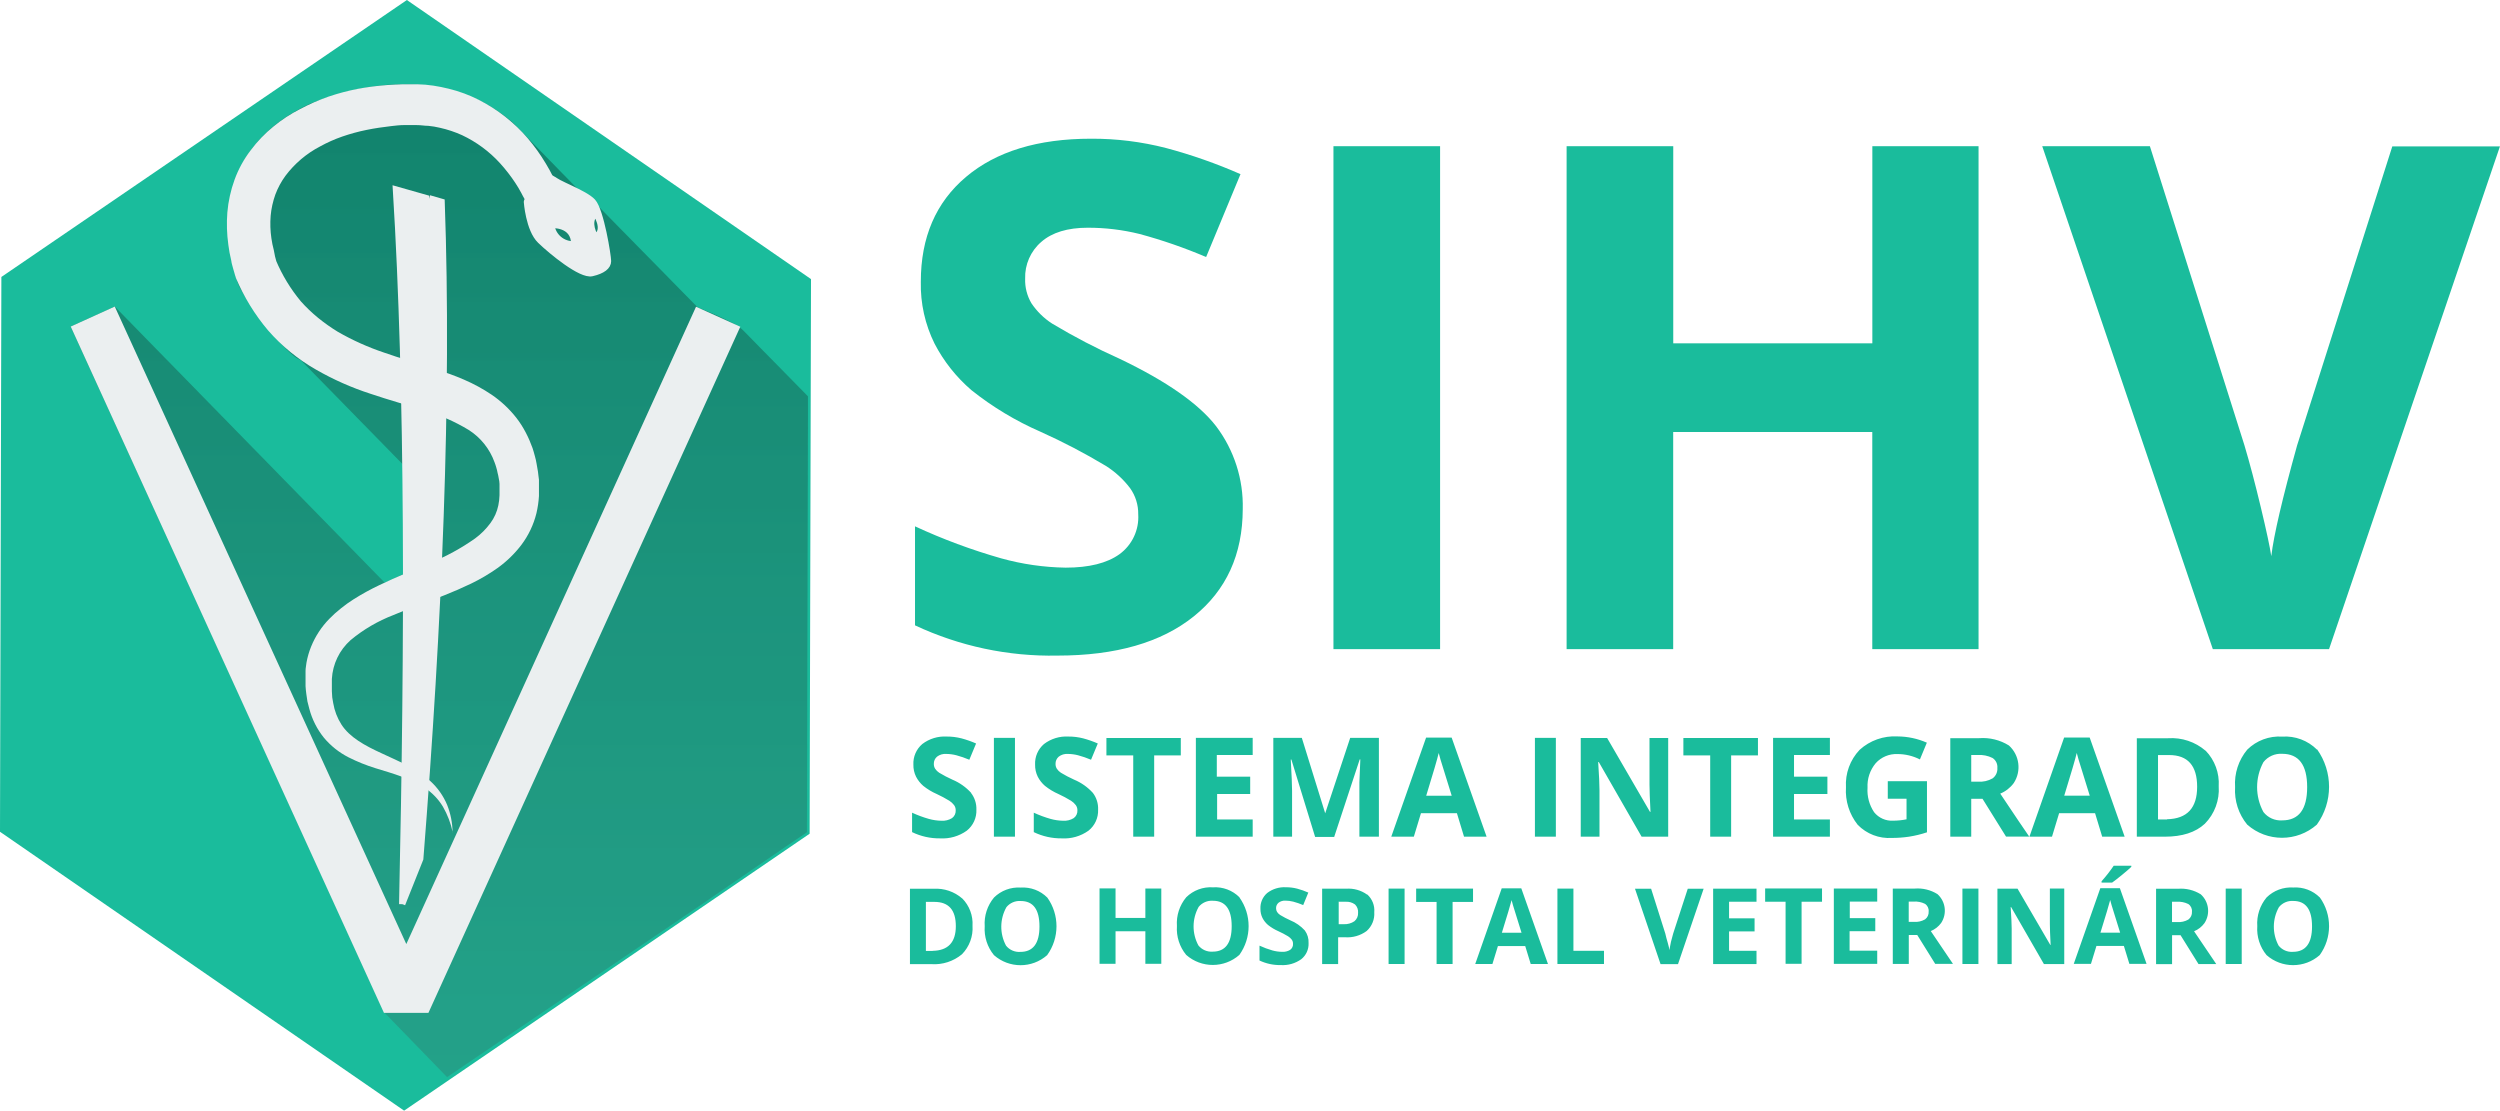
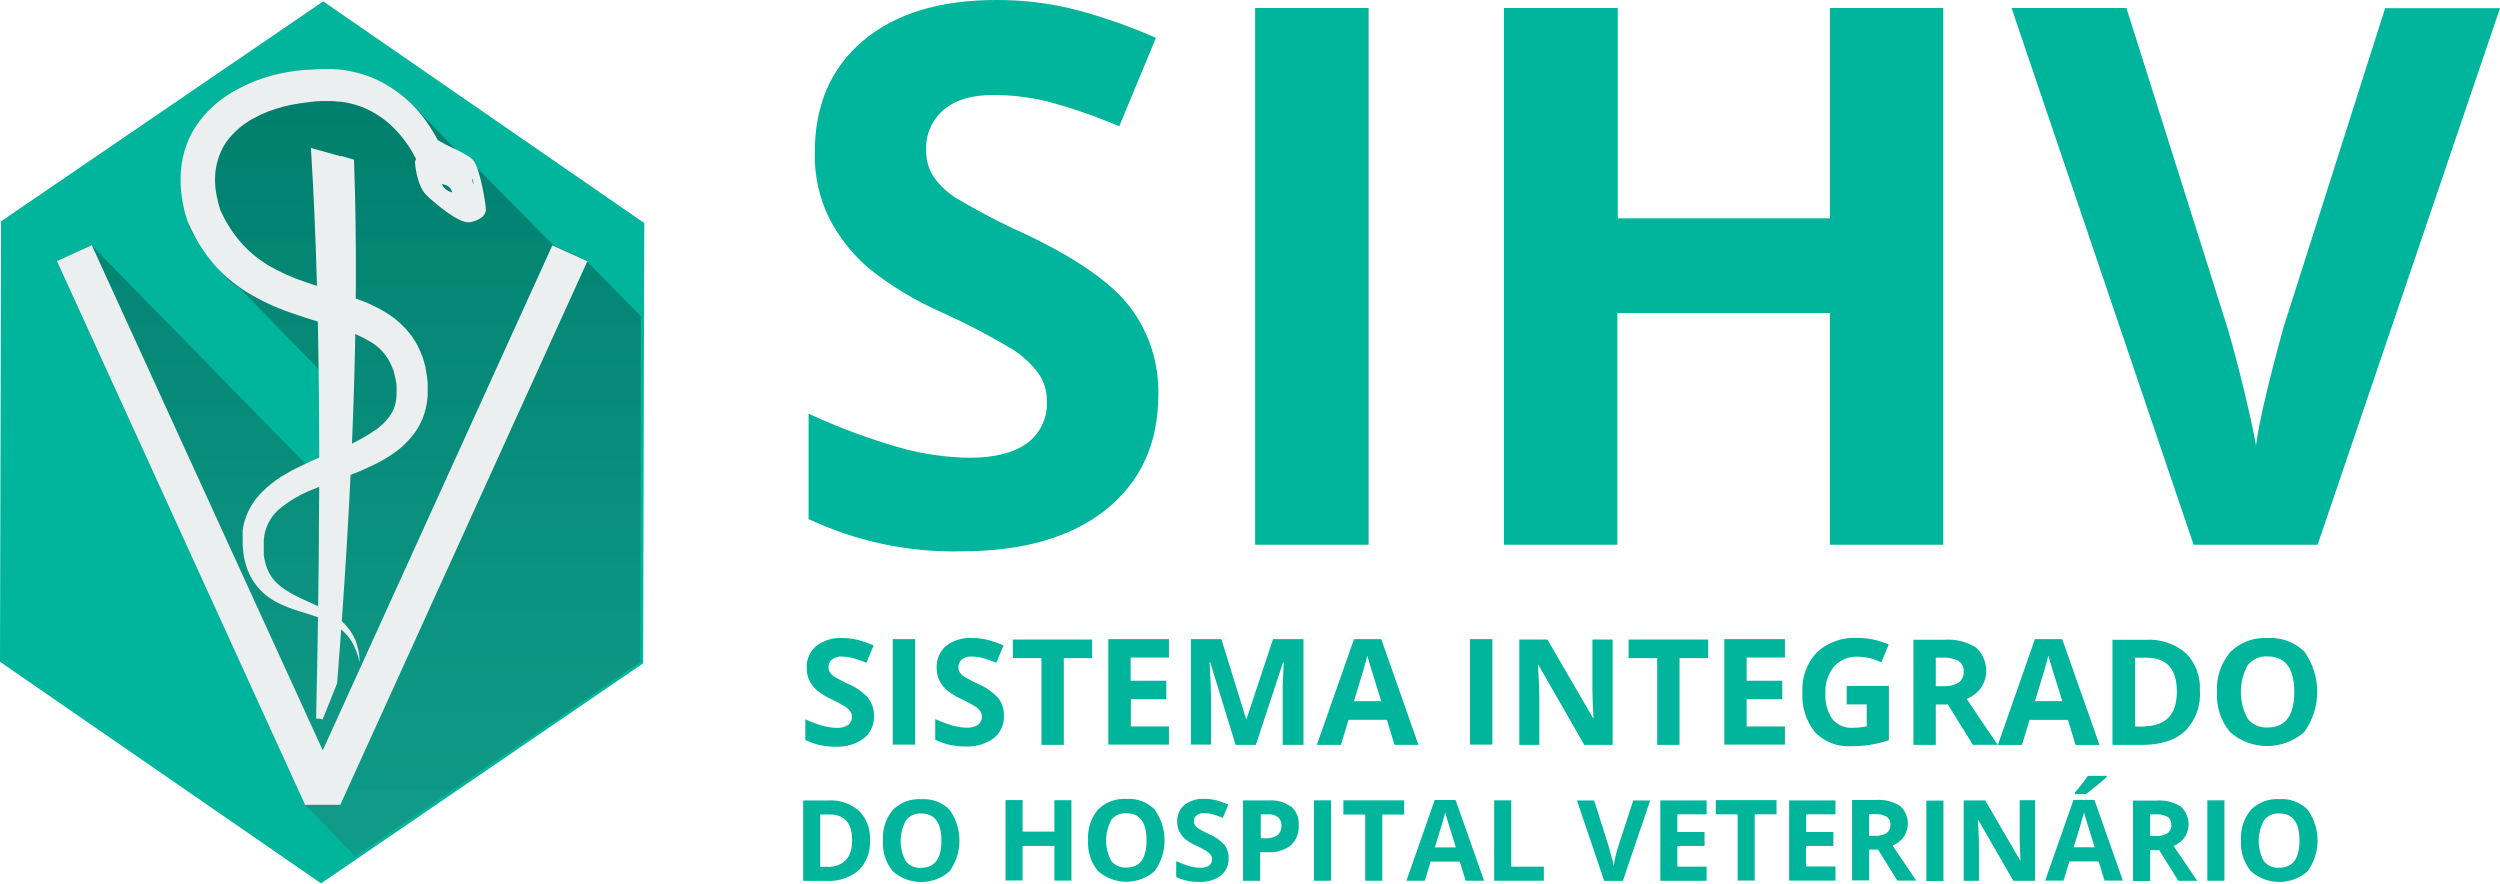
- <svg xmlns="http://www.w3.org/2000/svg" id="Layer_1" data-name="Layer 1" viewBox="0 0 399.94 177.67">
+ <svg xmlns="http://www.w3.org/2000/svg" id="Layer_1" data-name="Layer 1" viewBox="0 0 374.76 132.42">
  <defs>
-     <style>.cls-1,.cls-6{fill:#1abc9c;}.cls-1{stroke:#1abc9c;}.cls-1,.cls-4{stroke-miterlimit:10;}.cls-2{opacity:0.3;isolation:isolate;fill:url(#linear-gradient);}.cls-3,.cls-4,.cls-5{fill:#ebeff0;}.cls-4,.cls-5{stroke:#ebeff0;}.cls-5{stroke-linejoin:bevel;}</style>
-     <linearGradient id="linear-gradient" x1="664.66" y1="-2623.73" x2="664.66" y2="-473.57" gradientTransform="matrix(0.28, 0, 0, -0.28, -119.13, -90.27)" gradientUnits="userSpaceOnUse">
+     <style>.cls-1,.cls-6{fill:#00b59b;}.cls-1{stroke:#00b59b;}.cls-1,.cls-4{stroke-miterlimit:10;}.cls-2{opacity:0.3;isolation:isolate;fill:url(#linear-gradient);}.cls-3,.cls-4,.cls-5{fill:#ebeff0;}.cls-4,.cls-5{stroke:#ebeff0;}.cls-5{stroke-linejoin:bevel;}</style>
+     <linearGradient id="linear-gradient" x1="1228.57" y1="3261" x2="1228.57" y2="1664.73" gradientTransform="translate(-277.53 -427.86) scale(0.28)" gradientUnits="userSpaceOnUse">
      <stop offset="0" stop-color="#fff" stop-opacity="0" />
      <stop offset="0.25" stop-color="#cdced3" stop-opacity="0.25" />
      <stop offset="1" />
    </linearGradient>
  </defs>
-   <g id="g4155">
-     <g id="Camada_1" data-name="Camada 1">
-       <polygon id="_Path_" data-name="&lt;Path&gt;" class="cls-1" points="129.24 44.91 129.02 133.11 64.65 177.07 0.5 132.8 0.72 44.57 65.09 0.61 129.24 44.91" />
-       <path id="_Path_2" data-name="&lt;Path&gt;" class="cls-2" d="M119,74.11a6.58,6.58,0,0,0-1.58-1.18c-1.93-1-3.85-1.83-5.81-2.61L94.6,53a8.25,8.25,0,0,0-1.68-1.09L81.77,40.49c-0.31.12-10.62-11.15-32.06-2.8C31,46.27,37.56,64.29,38,66.28S46,78.33,48.06,78.71L64.78,95.79v17.09l-3.23,1.49L18.36,70.19l-7.05,3.2L61.42,183.06l10.1,10.41L112,166h0l12.83-8.82h0l4.26-2.89,0.16-65.36h0V84.55Z" transform="translate(0 -21.15)" />
-       <polygon id="polygon17" class="cls-3" points="65 151.03 111.35 49.07 118.43 52.27 68.54 162.03 61.42 162.03 11.31 52.24 18.36 49.04 65 151.03" />
-       <path id="_Path_3" data-name="&lt;Path&gt;" class="cls-4" d="M64.34,165.79c0.93-42.38,1-81.86-1-114.33l4.82,1.37,0,4.5,1-4.32,1.49,0.43c1.12,31.56-.43,67.26-3.42,105.1l-2.89,7.24h0Z" transform="translate(0 -21.15)" />
-       <path id="_Compound_Path_" data-name="&lt;Compound Path&gt;" class="cls-5" d="M94.82,53.42c-1.3-1.43-6.06-3-6.37-3.7-2.73.28-4.16,3.7-4.16,3.7s0.31,4.44,2.14,6.21,6.52,5.62,8.26,5.22,2.58-1.09,2.58-1.93S96.12,54.85,94.82,53.42ZM88.2,57.15s3.67-.31,3.67,3.08A3.5,3.5,0,0,1,88.2,57.15Zm7.08,2c-0.71-1.21-1.15-2.83,0-3.91C95.28,55.19,97.18,57.92,95.28,59.1Z" transform="translate(0 -21.15)" />
-       <g id="_Group_" data-name="&lt;Group&gt;">
-         <path id="_Path_4" data-name="&lt;Path&gt;" class="cls-3" d="M72.42,154.29a14,14,0,0,0-1.55-4.07,9.47,9.47,0,0,0-2.86-3,16.22,16.22,0,0,0-3.76-1.83c-1.34-.5-2.73-0.9-4.16-1.34a27.9,27.9,0,0,1-4.32-1.74,12.58,12.58,0,0,1-3.95-3.14,12.4,12.4,0,0,1-2.33-4.6l-0.31-1.21L49,132.14c-0.06-.4-0.09-0.81-0.12-1.21l0-.62v-1.18l0-.68a4.23,4.23,0,0,1,.06-0.65l0.09-.65a12.83,12.83,0,0,1,.75-2.58,13.76,13.76,0,0,1,2.89-4.41,19.6,19.6,0,0,1,1.9-1.71,21.71,21.71,0,0,1,2-1.43,38.87,38.87,0,0,1,4.13-2.27c2.76-1.34,5.53-2.42,8.17-3.57A35.12,35.12,0,0,0,76,107.29a11.47,11.47,0,0,0,2.45-2.45A7.17,7.17,0,0,0,79.72,102a9.19,9.19,0,0,0,.19-1.62V99.58c0,0.31,0,.06,0,0.12V99.65l0-.56,0-.28V98.56c0-.28-0.06-0.56-0.12-0.87a7.69,7.69,0,0,0-.19-0.9l-0.09-.43-0.12-.43c-0.06-.28-0.19-0.56-0.28-0.84a10.21,10.21,0,0,0-4.13-5.16,29.5,29.5,0,0,0-7.21-3.14c-2.7-.87-5.56-1.65-8.48-2.64a45.64,45.64,0,0,1-8.7-3.85A29.69,29.69,0,0,1,42.88,74a32.83,32.83,0,0,1-5.16-8.42l0-.06a2.14,2.14,0,0,0-.09-0.25l-0.34-1.18-0.16-.59A3.66,3.66,0,0,1,37,62.86l-0.28-1.3-0.19-1.24a24,24,0,0,1-.16-5.19,20.41,20.41,0,0,1,1.15-5.22,17.87,17.87,0,0,1,2.58-4.72,21.05,21.05,0,0,1,3.63-3.79A23.37,23.37,0,0,1,48,38.6a32.58,32.58,0,0,1,4.57-2,36,36,0,0,1,4.69-1.24A41.58,41.58,0,0,1,62,34.75c0.81-.06,1.58-0.09,2.39-0.12h1.86l0.56,0a20.16,20.16,0,0,1,2.52.22l1.24,0.22,1.24,0.28a22.16,22.16,0,0,1,4.78,1.77,25.61,25.61,0,0,1,7.86,6.18,30,30,0,0,1,2.86,4c0.43,0.68.81,1.43,1.18,2.14,0.19,0.37.34,0.75,0.53,1.12,0.09,0.19.16,0.37,0.25,0.59l0.12,0.31,0.12,0.37-5.25,1.9-0.16-.37C84,53.23,84,53.08,83.88,52.92s-0.31-.59-0.47-0.87a18.63,18.63,0,0,0-1-1.68A26.05,26.05,0,0,0,80,47.27a19.4,19.4,0,0,0-6.09-4.5,18.24,18.24,0,0,0-3.54-1.18l-0.93-.19-0.93-.12c-0.62,0-1.09-.12-1.9-0.12h-1l-1,0c-0.68,0-1.37.09-2,.16-1.34.16-2.67,0.34-4,.62A30.11,30.11,0,0,0,54.74,43a22.76,22.76,0,0,0-3.54,1.58,16.37,16.37,0,0,0-5.53,4.69,12.44,12.44,0,0,0-1.62,3,13.73,13.73,0,0,0-.75,3.39,15.89,15.89,0,0,0,.12,3.63l0.16,0.93,0.22,0.93,0.09,0.47L44,62.18l0.25,0.93-0.12-.34a26.21,26.21,0,0,0,4,6.59A24.37,24.37,0,0,0,50.89,72a29,29,0,0,0,3.17,2.24,41.11,41.11,0,0,0,7.39,3.32c2.64,0.93,5.47,1.74,8.36,2.67,1.46,0.5,2.92,1,4.41,1.65a27.16,27.16,0,0,1,4.44,2.42A17.74,17.74,0,0,1,82.61,88a15.55,15.55,0,0,1,1.49,2.33,19.45,19.45,0,0,1,1.09,2.49c0.12,0.43.28,0.84,0.37,1.27a6,6,0,0,1,.16.62l0.12,0.62c0.09,0.43.16,0.84,0.22,1.27s0.09,0.87.16,1.3l0,0.16v0.12l0,0.28,0,0.56v0.81a5.27,5.27,0,0,1,0,.68,16.59,16.59,0,0,1-.4,2.73,14,14,0,0,1-2.42,5.09,17.87,17.87,0,0,1-3.82,3.7,29.44,29.44,0,0,1-4.23,2.49c-1.43.68-2.83,1.3-4.26,1.86-2.83,1.12-5.56,2.05-8.17,3.17a24.42,24.42,0,0,0-6.83,4,9,9,0,0,0-3,6.21l0,0.28v0.68c0,0.34,0,.68,0,1l0.06,1,0.16,0.93a9.16,9.16,0,0,0,1.3,3.39c1.3,2.05,3.76,3.39,6.4,4.6,1.3,0.62,2.7,1.21,4,1.9a16.39,16.39,0,0,1,3.85,2.58,10.79,10.79,0,0,1,2.67,3.79,12.25,12.25,0,0,1,.87,4.41h0Z" transform="translate(0 -21.15)" />
-       </g>
-     </g>
+   <polygon id="_Path_" data-name=" Path " class="cls-1" points="96.08 33.7 95.91 99.17 48.13 131.81 0.5 98.94 0.66 33.44 48.45 0.81 96.08 33.7" />
+   <path id="_Path_2" data-name=" Path 2" class="cls-2" d="M102.64,61.86a4.88,4.88,0,0,0-1.17-.88A47.17,47.17,0,0,0,97.15,59L84.53,46.19a6.12,6.12,0,0,0-1.25-.81L75,36.9c-0.23.09-7.88-8.28-23.8-2.08-13.89,6.37-9,19.75-8.69,21.23S48.45,65,50,65.28L62.39,78V90.64L60,91.75,27.93,59l-5.23,2.38,37.2,81.42,7.5,7.73,30.05-20.39h0l9.52-6.55h0l3.16-2.15,0.12-48.52h0V69.61Z" transform="translate(-14.17 -22.19)" />
+   <polygon id="polygon17" class="cls-3" points="48.38 112.48 82.8 36.78 88.05 39.16 51.01 120.64 45.73 120.64 8.53 39.14 13.76 36.76 48.38 112.48" />
+   <path id="_Path_3" data-name=" Path 3" class="cls-4" d="M62.06,129.92c0.69-31.46.74-60.77-.74-84.88l3.58,1V49.4l0.74-3.21,1.11,0.32c0.83,23.43-.32,49.93-2.54,78l-2.15,5.37h0Z" transform="translate(-14.17 -22.19)" />
+   <path id="_Compound_Path_" data-name=" Compound Path " class="cls-5" d="M84.69,46.5c-1-1.06-4.5-2.23-4.73-2.75-2,.21-3.09,2.75-3.09,2.75s0.23,3.3,1.59,4.61S83.3,55.28,84.59,55s1.92-.81,1.92-1.43S85.65,47.56,84.69,46.5Zm-4.91,2.77S82.5,49,82.5,51.56A2.6,2.6,0,0,1,79.77,49.27ZM85,50.75c-0.53-.9-0.85-2.1,0-2.9,0,0,1.41,2,0,2.87v0Z" transform="translate(-14.17 -22.19)" />
+   <g id="_Group_" data-name=" Group ">
+     <path id="_Path_4" data-name=" Path 4" class="cls-3" d="M68.06,121.39a10.39,10.39,0,0,0-1.15-3,7,7,0,0,0-2.12-2.23A12,12,0,0,0,62,114.78c-1-.37-2-0.67-3.09-1a20.71,20.71,0,0,1-3.21-1.29,9.34,9.34,0,0,1-2.93-2.33A9.21,9.21,0,0,1,51,106.75l-0.23-.9-0.13-.91c0-.3-0.07-0.6-0.09-0.9V102.2a3.14,3.14,0,0,1,0-.48l0.07-.48a9.53,9.53,0,0,1,.56-1.92A10.22,10.22,0,0,1,53.4,96a14.55,14.55,0,0,1,1.41-1.27,16.12,16.12,0,0,1,1.48-1.06A28.86,28.86,0,0,1,59.36,92c2-1,4.11-1.8,6.07-2.65a26.07,26.07,0,0,0,5.29-2.89,8.52,8.52,0,0,0,1.82-1.82,5.32,5.32,0,0,0,.94-2.11,6.82,6.82,0,0,0,.14-1.2V80a3.45,3.45,0,0,0-.09-0.65,5.71,5.71,0,0,0-.14-0.67l-0.07-.32-0.09-.32c0-.21-0.14-0.42-0.21-0.62A7.58,7.58,0,0,0,70,73.6a21.9,21.9,0,0,0-5.35-2.33c-2-.65-4.13-1.22-6.3-2a33.88,33.88,0,0,1-6.46-2.86,22,22,0,0,1-5.72-4.68,24.37,24.37,0,0,1-3.83-6.25v0a1.59,1.59,0,0,0-.07-0.19L42,54.42,41.86,54a2.72,2.72,0,0,1-.1-0.48l-0.21-1-0.14-.92a17.82,17.82,0,0,1-.12-3.85,15.15,15.15,0,0,1,.85-3.88,13.27,13.27,0,0,1,1.92-3.5,15.63,15.63,0,0,1,2.69-2.81,17.35,17.35,0,0,1,3.17-2.08A24.19,24.19,0,0,1,53.32,34a26.73,26.73,0,0,1,3.48-.92,30.87,30.87,0,0,1,3.52-.45c0.6,0,1.17-.07,1.77-0.09h1.8a15,15,0,0,1,1.87.16l0.92,0.16,0.92,0.21a16.45,16.45,0,0,1,3.55,1.31A19,19,0,0,1,77,39a22.27,22.27,0,0,1,2.12,3c0.32,0.5.6,1.06,0.88,1.59,0.14,0.27.25,0.56,0.39,0.83s0.12,0.27.19,0.44L80.66,45l0.09,0.27-3.9,1.41-0.12-.27c-0.07-.1-0.07-0.21-0.16-0.33s-0.23-.44-0.35-0.65a13.83,13.83,0,0,0-.74-1.25,19.34,19.34,0,0,0-1.79-2.3,14.4,14.4,0,0,0-4.52-3.34,13.54,13.54,0,0,0-2.63-.88l-0.69-.14-0.69-.09c-0.46,0-.81-0.09-1.41-0.09H62.26a13.51,13.51,0,0,0-1.48.12c-1,.12-2,0.25-3,0.46a22.35,22.35,0,0,0-2.87.79,16.9,16.9,0,0,0-2.63,1.17,12.15,12.15,0,0,0-4.11,3.48A9.24,9.24,0,0,0,47,45.65a10.19,10.19,0,0,0-.56,2.52,11.8,11.8,0,0,0,.09,2.69l0.12,0.69,0.16,0.69,0.07,0.35L47,53l0.19,0.69-0.09-.25a19.46,19.46,0,0,0,3,4.89,18.09,18.09,0,0,0,2,2A21.53,21.53,0,0,0,54.43,62a30.52,30.52,0,0,0,5.49,2.46c2,0.69,4.06,1.29,6.21,2,1.08,0.37,2.17.74,3.27,1.22a20.16,20.16,0,0,1,3.3,1.8,13.17,13.17,0,0,1,2.93,2.75,11.54,11.54,0,0,1,1.11,1.73,14.44,14.44,0,0,1,.81,1.85c0.09,0.32.21,0.62,0.27,0.94a4.45,4.45,0,0,1,.12.46L78,77.61c0.07,0.32.12,0.62,0.16,0.94s0.07,0.65.12,1V81a3.91,3.91,0,0,1,0,.5,12.32,12.32,0,0,1-.3,2,10.39,10.39,0,0,1-1.8,3.78A13.27,13.27,0,0,1,73.38,90a21.86,21.86,0,0,1-3.14,1.85c-1.06.5-2.1,1-3.16,1.38-2.1.83-4.13,1.52-6.07,2.35a18.13,18.13,0,0,0-5.07,3,6.68,6.68,0,0,0-2.23,4.61v1.46l0,0.74,0.12,0.69a6.8,6.8,0,0,0,1,2.52c1,1.52,2.79,2.52,4.75,3.42,1,0.46,2,.9,3,1.41a12.17,12.17,0,0,1,2.86,1.92,8,8,0,0,1,2,2.81,9.09,9.09,0,0,1,.65,3.27h0v0Z" transform="translate(-14.17 -22.19)" />
  </g>
-   <path class="cls-6" d="M367.48,92.41q-3.52,12.65-4.13,17.71-0.33-2.2-1.68-7.84t-2.61-9.88L343.93,44.54H326.71L354,125h18.59l27.34-80.43H382.71ZM316.53,44.54h-17V76.07H267.68V44.54H250.62V125h17.05V90.26h31.85V125h17V44.54ZM230.38,125V44.54H213.32V125h17.05ZM194.56,89.35q-4.18-5.42-15.46-10.81a102.7,102.7,0,0,1-10.81-5.64A11.47,11.47,0,0,1,165,69.66a7.28,7.28,0,0,1-1-3.93,7.44,7.44,0,0,1,2.59-5.89q2.59-2.26,7.43-2.26a34.29,34.29,0,0,1,8.28,1,80.51,80.51,0,0,1,10.65,3.69l5.5-13.26a82.33,82.33,0,0,0-11.91-4.18,47.23,47.23,0,0,0-12-1.49q-12.76,0-20,6.11t-7.23,16.78a21.18,21.18,0,0,0,2.2,9.9,25,25,0,0,0,5.89,7.43,49.38,49.38,0,0,0,11.06,6.66,100.06,100.06,0,0,1,10.43,5.45,14.78,14.78,0,0,1,3.88,3.55,7,7,0,0,1,1.32,4.21,7.34,7.34,0,0,1-3,6.38q-3,2.15-8.61,2.15a40.75,40.75,0,0,1-10.32-1.49,93.83,93.83,0,0,1-13.78-5.12v15.84a51.23,51.23,0,0,0,22.78,4.84q14,0,21.81-6.27t7.84-17.16A21.1,21.1,0,0,0,194.56,89.35Z" transform="translate(0 -21.15)" />
-   <path class="cls-6" d="M362.09,143.08a3.54,3.54,0,0,1,3-1.34q4,0,4,5.33t-4,5.32a3.51,3.51,0,0,1-3-1.34A8.38,8.38,0,0,1,362.09,143.08Zm8.58-2a7.19,7.19,0,0,0-5.57-2.09,7.29,7.29,0,0,0-5.59,2.08,8.48,8.48,0,0,0-1.95,6,8.6,8.6,0,0,0,1.94,6,8.42,8.42,0,0,0,11.14,0A10.34,10.34,0,0,0,370.66,141Zm-24,11.17h-1.44V141.94H347q4.49,0,4.49,5.08T346.68,152.21Zm6.17-11a8.34,8.34,0,0,0-6-2h-5V155h4.47q4.19,0,6.41-2.07a7.77,7.77,0,0,0,2.22-6A7.51,7.51,0,0,0,352.85,141.24Zm-22.61,7.18q1.68-5.45,2-6.83,0.09,0.39.29,1.06t1.79,5.78h-4.11Zm9.66,6.56-5.59-15.85h-4.09L324.66,155h3.61l1.14-3.76h5.75L336.3,155h3.61Zm-22.74-6.06,3.77,6.06h3.71q-1.08-1.55-4.64-6.88a5.07,5.07,0,0,0,2.17-1.7,4.67,4.67,0,0,0-.78-6,7.87,7.87,0,0,0-4.76-1.17H312V155h3.35v-6.06h1.78Zm-1.78-7h1a4.69,4.69,0,0,1,2.39.48,1.73,1.73,0,0,1,.77,1.6,1.89,1.89,0,0,1-.76,1.66,4.12,4.12,0,0,1-2.34.53h-1.08v-4.26Zm-13.37,7h3v3.29a10.86,10.86,0,0,1-2.13.22,3.64,3.64,0,0,1-3.06-1.36,6.29,6.29,0,0,1-1.05-3.92,5.65,5.65,0,0,1,1.31-3.92,4.44,4.44,0,0,1,3.48-1.46,7.94,7.94,0,0,1,3.59.86l1.11-2.68a11.74,11.74,0,0,0-4.69-1,8.3,8.3,0,0,0-6.06,2.14,8,8,0,0,0-2.19,6,8.73,8.73,0,0,0,1.88,6,7,7,0,0,0,5.46,2.1,18.73,18.73,0,0,0,2.75-.2,17.73,17.73,0,0,0,2.87-.7v-8.18H302v2.79Zm-9.28,3.31H287v-4.07h5.34V145.4H287v-3.47h5.74v-2.74h-9.09V155h9.09v-2.76ZM276.94,142h4.29v-2.79H269.3V142h4.29v13h3.35V142Zm-10.06-2.79h-3v7.47q0,1.27.16,4.35h-0.08l-6.86-11.82h-4.22V155h3v-7.43q0-1.35-.21-4.51h0.1L262.62,155h4.25V139.19ZM248.9,155V139.19h-3.35V155h3.35Zm-20.74-6.56q1.68-5.45,2-6.83,0.09,0.39.29,1.06t1.79,5.78h-4.11Zm9.66,6.56-5.59-15.85h-4.09L222.57,155h3.61l1.14-3.76h5.75l1.14,3.76h3.61Zm-24.37,0,4.07-12.36h0.1q-0.13,3-.15,3.67t0,1.22V155h3.12V139.19H216l-4,12.07H212l-3.74-12.07h-4.56V155h3v-7.34q0-1.26-.21-5h0.1l3.8,12.38h3.07Zm-13-2.76h-5.74v-4.07H200V145.4h-5.34v-3.47h5.74v-2.74h-9.09V155h9.09v-2.76ZM184.61,142h4.29v-2.79H177V142h4.29v13h3.35V142Zm-9.77,6a8.45,8.45,0,0,0-3-2.12,20.15,20.15,0,0,1-2.12-1.11,2.25,2.25,0,0,1-.65-0.64,1.43,1.43,0,0,1-.21-0.77,1.46,1.46,0,0,1,.51-1.16,2.15,2.15,0,0,1,1.46-.44,6.77,6.77,0,0,1,1.62.21,15.91,15.91,0,0,1,2.09.72l1.08-2.6a16.16,16.16,0,0,0-2.34-.82,9.27,9.27,0,0,0-2.35-.29,5.9,5.9,0,0,0-3.92,1.2,4.08,4.08,0,0,0-1.42,3.29,4.16,4.16,0,0,0,.43,1.94,4.89,4.89,0,0,0,1.15,1.46,9.66,9.66,0,0,0,2.17,1.31,19.49,19.49,0,0,1,2,1.07,2.88,2.88,0,0,1,.76.7,1.38,1.38,0,0,1,.26.83,1.44,1.44,0,0,1-.59,1.25,2.88,2.88,0,0,1-1.69.42,8,8,0,0,1-2-.29,18.36,18.36,0,0,1-2.7-1v3.11a10,10,0,0,0,4.47,1,6.68,6.68,0,0,0,4.28-1.23,4.08,4.08,0,0,0,1.54-3.37A4.14,4.14,0,0,0,174.84,148Zm-12.47,7V139.19H159V155h3.35Zm-7-7a8.45,8.45,0,0,0-3-2.12,20.15,20.15,0,0,1-2.12-1.11,2.25,2.25,0,0,1-.65-0.64,1.43,1.43,0,0,1-.21-0.77,1.46,1.46,0,0,1,.51-1.16,2.15,2.15,0,0,1,1.46-.44,6.77,6.77,0,0,1,1.62.21,15.91,15.91,0,0,1,2.09.72l1.08-2.6a16.16,16.16,0,0,0-2.34-.82,9.27,9.27,0,0,0-2.35-.29,5.9,5.9,0,0,0-3.92,1.2,4.08,4.08,0,0,0-1.42,3.29,4.16,4.16,0,0,0,.43,1.94,4.89,4.89,0,0,0,1.15,1.46,9.66,9.66,0,0,0,2.17,1.31,19.49,19.49,0,0,1,2,1.07,2.88,2.88,0,0,1,.76.7,1.38,1.38,0,0,1,.26.83,1.44,1.44,0,0,1-.59,1.25,2.88,2.88,0,0,1-1.69.42,8,8,0,0,1-2-.29,18.36,18.36,0,0,1-2.7-1v3.11a10,10,0,0,0,4.47,1,6.68,6.68,0,0,0,4.28-1.23,4.08,4.08,0,0,0,1.54-3.37A4.14,4.14,0,0,0,155.34,148Z" transform="translate(0 -21.15)" />
-   <path class="cls-6" d="M364.57,166.28a2.7,2.7,0,0,1,2.3-1q3,0,3,4.07t-3.06,4.07a2.68,2.68,0,0,1-2.29-1A6.39,6.39,0,0,1,364.57,166.28Zm6.55-1.55a5.49,5.49,0,0,0-4.25-1.6,5.57,5.57,0,0,0-4.27,1.59,6.48,6.48,0,0,0-1.49,4.6,6.57,6.57,0,0,0,1.48,4.62,6.43,6.43,0,0,0,8.51,0A7.9,7.9,0,0,0,371.12,164.72Zm-12.5,10.65V163.31h-2.56v12.06h2.56Zm-9.79-4.63,2.88,4.63h2.84q-0.82-1.19-3.55-5.25a3.87,3.87,0,0,0,1.66-1.3,3.57,3.57,0,0,0-.59-4.61,6,6,0,0,0-3.64-.89h-3.51v12.06h2.56v-4.63h1.36Zm-1.36-5.34h0.77a3.58,3.58,0,0,1,1.83.36,1.32,1.32,0,0,1,.59,1.22,1.44,1.44,0,0,1-.58,1.27,3.15,3.15,0,0,1-1.79.4h-0.82v-3.26Zm-9.59-3.06q0.58-.41,1.62-1.26t1.46-1.27v-0.17h-2.82a23.16,23.16,0,0,1-1.94,2.48v0.22h1.67Zm-1.86,8q1.29-4.16,1.56-5.22,0.07,0.3.22,0.81t1.37,4.41H336Zm7.38,5-4.27-12.11H336l-4.25,12.11h2.75l0.88-2.87h4.39l0.88,2.87h2.75Zm-13.17-12.06h-2.3V169q0,1,.12,3.32H328l-5.24-9h-3.22v12.06h2.28v-5.67q0-1-.16-3.45h0.07l5.25,9.12h3.25V163.31Zm-13.73,12.06V163.31h-2.56v12.06h2.56Zm-9.79-4.63,2.88,4.63h2.84q-0.82-1.19-3.55-5.25a3.87,3.87,0,0,0,1.66-1.3,3.57,3.57,0,0,0-.59-4.61,6,6,0,0,0-3.64-.89h-3.51v12.06h2.56v-4.63h1.36Zm-1.36-5.34h0.77a3.58,3.58,0,0,1,1.83.36,1.32,1.32,0,0,1,.59,1.22,1.44,1.44,0,0,1-.58,1.27,3.15,3.15,0,0,1-1.79.4h-0.82v-3.26Zm-5.07,7.85h-4.39v-3.11H300v-2.09h-4.08v-2.65h4.39v-2.09h-6.94v12.06h6.94v-2.11Zm-12.07-7.82h3.27v-2.13h-9.1v2.13h3.27v9.93h2.56v-9.93ZM281,173.26h-4.39v-3.11h4.08v-2.09h-4.08v-2.65H281v-2.09h-6.94v12.06H281v-2.11Zm-13.33-2.77a21.17,21.17,0,0,0-.62,2.66q0-.33-0.25-1.17t-0.39-1.48l-2.27-7.17h-2.58l4.09,12.06h2.79l4.1-12.06H270Zm-11.07,4.88v-2.11h-4.89v-9.95h-2.56v12.06h7.45Zm-16.34-5q1.29-4.16,1.56-5.22,0.07,0.3.22,0.81t1.37,4.41h-3.14Zm7.38,5-4.27-12.11h-3.13L236,175.37h2.75l0.88-2.87H244l0.88,2.87h2.75Zm-15.26-9.93h3.27v-2.13h-9.1v2.13h3.27v9.93h2.56v-9.93Zm-7.68,9.93V163.31h-2.56v12.06h2.56Zm-6-11.11a5.13,5.13,0,0,0-3.34-.94h-3.85v12.06h2.56v-4.29h1.1a5.2,5.2,0,0,0,3.46-1,3.68,3.68,0,0,0,1.22-3A3.44,3.44,0,0,0,218.74,164.25Zm-4.63,1.15h1.16a2.3,2.3,0,0,1,1.54.43,1.67,1.67,0,0,1,.49,1.33,1.63,1.63,0,0,1-.59,1.36A2.8,2.8,0,0,1,215,169h-0.84v-3.58ZM208.74,170a6.46,6.46,0,0,0-2.32-1.62,15.4,15.4,0,0,1-1.62-.85,1.72,1.72,0,0,1-.5-0.49,1.09,1.09,0,0,1-.16-0.59,1.11,1.11,0,0,1,.39-0.88,1.64,1.64,0,0,1,1.11-.34,5.14,5.14,0,0,1,1.24.16,12.16,12.16,0,0,1,1.6.55l0.82-2a12.29,12.29,0,0,0-1.79-.63,7.08,7.08,0,0,0-1.79-.22,4.5,4.5,0,0,0-3,.92,3.12,3.12,0,0,0-1.08,2.52,3.18,3.18,0,0,0,.33,1.48,3.74,3.74,0,0,0,.88,1.11,7.44,7.44,0,0,0,1.66,1,14.72,14.72,0,0,1,1.56.82,2.23,2.23,0,0,1,.58.53,1.06,1.06,0,0,1,.2.63,1.1,1.1,0,0,1-.45,1,2.2,2.2,0,0,1-1.29.32,6.11,6.11,0,0,1-1.55-.22,14.12,14.12,0,0,1-2.07-.77v2.38a7.68,7.68,0,0,0,3.41.73,5.1,5.1,0,0,0,3.27-.94,3.12,3.12,0,0,0,1.17-2.57A3.17,3.17,0,0,0,208.74,170Zm-17-3.75a2.7,2.7,0,0,1,2.3-1q3,0,3,4.07T194,173.39a2.68,2.68,0,0,1-2.29-1A6.4,6.4,0,0,1,191.73,166.28Zm6.55-1.55a5.49,5.49,0,0,0-4.25-1.6,5.57,5.57,0,0,0-4.27,1.59,6.48,6.48,0,0,0-1.49,4.6,6.57,6.57,0,0,0,1.48,4.62,6.43,6.43,0,0,0,8.51,0A7.9,7.9,0,0,0,198.28,164.72Zm-12.51-1.41h-2.55V168h-4.77v-4.73h-2.56v12.06h2.56v-5.2h4.77v5.2h2.55V163.31Zm-24.79,3a2.7,2.7,0,0,1,2.3-1q3,0,3,4.07t-3.06,4.07a2.68,2.68,0,0,1-2.29-1A6.4,6.4,0,0,1,161,166.28Zm6.55-1.55a5.49,5.49,0,0,0-4.25-1.6,5.57,5.57,0,0,0-4.27,1.59,6.48,6.48,0,0,0-1.49,4.6,6.57,6.57,0,0,0,1.48,4.62,6.43,6.43,0,0,0,8.51,0A7.9,7.9,0,0,0,167.53,164.72Zm-18.32,8.54h-1.1v-7.85h1.36q3.43,0,3.43,3.88T149.21,173.26Zm4.72-8.39a6.37,6.37,0,0,0-4.58-1.56h-3.79v12.06H149a6.91,6.91,0,0,0,4.89-1.58,5.94,5.94,0,0,0,1.69-4.56A5.73,5.73,0,0,0,153.93,164.87Z" transform="translate(0 -21.15)" />
+   <path class="cls-6" d="M356.48,71.26Q353,83.91,352.35,89q-0.33-2.2-1.68-7.84t-2.61-9.88L332.93,23.39H315.71L343,103.85h18.59l27.34-80.43H371.71Zm-51-47.87h-17V54.92H256.68V23.39H239.62v80.46h17V69.11h31.85v34.74h17V23.39h0Zm-86.15,80.46V23.39H202.32v80.46h17.06ZM183.56,68.2q-4.18-5.42-15.46-10.81a102.7,102.7,0,0,1-10.81-5.64A11.47,11.47,0,0,1,154,48.51a7.28,7.28,0,0,1-1-3.93,7.44,7.44,0,0,1,2.59-5.89q2.59-2.26,7.43-2.26a34.29,34.29,0,0,1,8.28,1,80.51,80.51,0,0,1,10.65,3.69l5.5-13.26a82.33,82.33,0,0,0-11.91-4.18,47.23,47.23,0,0,0-12-1.49q-12.76,0-20,6.11t-7.23,16.78a21.18,21.18,0,0,0,2.2,9.9,25,25,0,0,0,5.89,7.43,49.38,49.38,0,0,0,11.06,6.66,100.06,100.06,0,0,1,10.43,5.45,14.78,14.78,0,0,1,3.88,3.55,7,7,0,0,1,1.32,4.21,7.34,7.34,0,0,1-3,6.38q-3,2.15-8.61,2.15a40.75,40.75,0,0,1-10.32-1.49,93.83,93.83,0,0,1-13.78-5.12V100a51.23,51.23,0,0,0,22.78,4.84q14,0,21.81-6.27t7.84-17.16A21.1,21.1,0,0,0,183.56,68.2Z" transform="translate(-14.17 -22.19)" />
+   <path class="cls-6" d="M351.09,121.93a3.54,3.54,0,0,1,3-1.34q4,0,4,5.33t-4,5.32a3.51,3.51,0,0,1-3-1.34A8.38,8.38,0,0,1,351.09,121.93Zm8.58-2a7.19,7.19,0,0,0-5.57-2.09,7.29,7.29,0,0,0-5.59,2.08,8.48,8.48,0,0,0-2,6,8.6,8.6,0,0,0,1.94,6,8.42,8.42,0,0,0,11.14,0,10.34,10.34,0,0,0,0-12.07v0.08Zm-24,11.17h-1.44V120.79H336q4.49,0,4.49,5.08t-4.81,5.19v0Zm6.17-11a8.34,8.34,0,0,0-6-2h-5v15.75h4.47q4.19,0,6.41-2.07a7.77,7.77,0,0,0,2.22-6,7.51,7.51,0,0,0-2.09-5.69h0Zm-22.61,7.18q1.68-5.45,2-6.83,0.09,0.39.29,1.06t1.79,5.78h-4.08Zm9.66,6.56L323.3,118h-4.09l-5.55,15.86h3.61l1.14-3.76h5.75l1.14,3.76h3.59Zm-22.74-6.06,3.77,6.06h3.71q-1.08-1.55-4.64-6.88a5.07,5.07,0,0,0,2.17-1.7,4.67,4.67,0,0,0-.78-6,7.87,7.87,0,0,0-4.76-1.17H301v15.76h3.35v-6.06h1.8Zm-1.78-7h1a4.69,4.69,0,0,1,2.39.48,1.73,1.73,0,0,1,.77,1.6,1.89,1.89,0,0,1-.76,1.66,4.12,4.12,0,0,1-2.34.53h-1.08v-4.26h0Zm-13.37,7h3v3.29a10.86,10.86,0,0,1-2.13.22,3.64,3.64,0,0,1-3.06-1.36,6.29,6.29,0,0,1-1-3.92,5.65,5.65,0,0,1,1.31-3.92,4.44,4.44,0,0,1,3.48-1.46,7.94,7.94,0,0,1,3.59.86l1.11-2.68a11.74,11.74,0,0,0-4.69-1,8.3,8.3,0,0,0-6.06,2.14,8,8,0,0,0-2.19,6,8.73,8.73,0,0,0,1.88,6,7,7,0,0,0,5.46,2.1,18.73,18.73,0,0,0,2.75-.2,17.73,17.73,0,0,0,2.87-.7V125H291v2.81Zm-9.28,3.31H276V127h5.34v-2.77H276v-3.47h5.74V118h-9.09v15.81h9.09v-2.76h0Zm-15.78-10.24h4.29v-2.79H258.3v2.79h4.29v13h3.35v-13Zm-10.06-2.79h-3v7.47q0,1.27.16,4.35H253l-6.86-11.82h-4.22v15.79h3v-7.43q0-1.35-.21-4.51h0.1l6.85,11.94h4.25V118.06Zm-18,15.79V118h-3.35v15.81h3.35Zm-20.74-6.56q1.68-5.45,2-6.83,0.09,0.39.29,1.06t1.79,5.78h-4.08Zm9.66,6.56L221.23,118h-4.09l-5.57,15.85h3.61l1.14-3.76h5.75l1.14,3.76h3.61Zm-24.37,0,4.07-12.36h0.1q-0.13,3-.15,3.67t0,1.22v7.47h3.12V118H205l-4,12.07h0L197.26,118H192.7v15.81h3v-7.34q0-1.26-.21-5h0.1l3.8,12.38h3.07v0Zm-13-2.76h-5.74V127H189v-2.77h-5.34v-3.47h5.74V118h-9.09v15.81h9.09v-2.76h0Zm-15.84-10.24h4.29v-2.79H166v2.79h4.29v13h3.35v-13h0Zm-9.77,6a8.45,8.45,0,0,0-3-2.12,20.15,20.15,0,0,1-2.12-1.11,2.25,2.25,0,0,1-.65-0.64,1.43,1.43,0,0,1-.21-0.77,1.46,1.46,0,0,1,.51-1.16,2.15,2.15,0,0,1,1.46-.44,6.77,6.77,0,0,1,1.62.21,15.91,15.91,0,0,1,2.09.72l1.08-2.6a16.16,16.16,0,0,0-2.34-.82,9.27,9.27,0,0,0-2.35-.29A5.9,5.9,0,0,0,156,119a4.08,4.08,0,0,0-1.42,3.29,4.16,4.16,0,0,0,.43,1.94,4.89,4.89,0,0,0,1.15,1.46,9.66,9.66,0,0,0,2.17,1.31,19.49,19.49,0,0,1,2,1.07,2.88,2.88,0,0,1,.76.7,1.38,1.38,0,0,1,.26.83,1.44,1.44,0,0,1-.59,1.25,2.88,2.88,0,0,1-1.69.42,8,8,0,0,1-2-.29,18.36,18.36,0,0,1-2.7-1v3.11a10,10,0,0,0,4.47,1,6.68,6.68,0,0,0,4.28-1.23,4.08,4.08,0,0,0,1.54-3.37A4.14,4.14,0,0,0,163.84,126.85Zm-12.47,7V118H148v15.81h3.37Zm-7-7a8.45,8.45,0,0,0-3-2.12,20.15,20.15,0,0,1-2.12-1.11,2.25,2.25,0,0,1-.65-0.64,1.43,1.43,0,0,1-.21-0.77,1.46,1.46,0,0,1,.51-1.16,2.15,2.15,0,0,1,1.46-.44,6.77,6.77,0,0,1,1.62.21,15.91,15.91,0,0,1,2.09.72l1.08-2.6a16.16,16.16,0,0,0-2.34-.82,9.27,9.27,0,0,0-2.35-.29,5.9,5.9,0,0,0-3.92,1.2,4.08,4.08,0,0,0-1.42,3.29,4.16,4.16,0,0,0,.43,1.94,4.89,4.89,0,0,0,1.15,1.46,9.66,9.66,0,0,0,2.17,1.31,19.49,19.49,0,0,1,2,1.07,2.88,2.88,0,0,1,.76.7,1.38,1.38,0,0,1,.26.83,1.44,1.44,0,0,1-.59,1.25,2.88,2.88,0,0,1-1.69.42,8,8,0,0,1-2-.29,18.36,18.36,0,0,1-2.7-1v3.11a10,10,0,0,0,4.47,1,6.68,6.68,0,0,0,4.28-1.23,4.08,4.08,0,0,0,1.54-3.37,4.14,4.14,0,0,0-.86-2.67h0Z" transform="translate(-14.17 -22.19)" />
+   <path class="cls-6" d="M353.57,145.13a2.7,2.7,0,0,1,2.3-1q3,0,3,4.07t-3.06,4.07a2.68,2.68,0,0,1-2.29-1A6.39,6.39,0,0,1,353.57,145.13Zm6.55-1.55a5.49,5.49,0,0,0-4.25-1.6,5.57,5.57,0,0,0-4.27,1.59,6.48,6.48,0,0,0-1.49,4.6,6.57,6.57,0,0,0,1.48,4.62,6.43,6.43,0,0,0,8.51,0,7.9,7.9,0,0,0,0-9.22h0Zm-12.5,10.65V142.16h-2.56v12.06h2.56Zm-9.79-4.63,2.88,4.63h2.84Q342.73,153,340,149a3.87,3.87,0,0,0,1.66-1.3,3.57,3.57,0,0,0-.59-4.61,6,6,0,0,0-3.64-.89h-3.51v12.06h2.56v-4.63h1.35Zm-1.36-5.34h0.77a3.58,3.58,0,0,1,1.83.36,1.32,1.32,0,0,1,.59,1.22,1.44,1.44,0,0,1-.58,1.27,3.15,3.15,0,0,1-1.79.4h-0.82v-3.26h0Zm-9.59-3.06q0.58-.41,1.62-1.26t1.46-1.27V138.5h-2.82A23.16,23.16,0,0,1,325.2,141v0.22h1.68Zm-1.86,8q1.29-4.16,1.56-5.22,0.07,0.3.22,0.81t1.37,4.41H325Zm7.38,5-4.27-12.11H325l-4.25,12.11h2.75l0.88-2.87h4.39l0.88,2.87h2.75Zm-13.17-12.06h-2.3v5.71q0,1,.12,3.32H317l-5.24-9h-3.22v12.06h2.28v-5.67q0-1-.16-3.45h0.07l5.25,9.12h3.25V142.14ZM305.5,154.2v-12h-2.56v12.06h2.56v0Zm-9.79-4.63,2.88,4.63h2.84q-0.82-1.19-3.55-5.25a3.87,3.87,0,0,0,1.66-1.3A3.57,3.57,0,0,0,299,143a6,6,0,0,0-3.64-.89H291.8v12.06h2.56v-4.63h1.35Zm-1.36-5.34h0.77a3.58,3.58,0,0,1,1.83.36,1.32,1.32,0,0,1,.59,1.22,1.44,1.44,0,0,1-.58,1.27,3.15,3.15,0,0,1-1.79.4h-0.82v-3.26h0Zm-5.07,7.85h-4.39V149H289v-2.09h-4.08v-2.65h4.39v-2.09h-6.94V154.2h6.94v-2.11h0Zm-12.07-7.82h3.27v-2.13h-9.1v2.13h3.27v9.93h2.56v-9.93h0ZM270,152.11h-4.39V149h4.08v-2.09h-4.08v-2.65H270v-2.09h-6.94v12.06H270v-2.11h0Zm-13.33-2.77a21.17,21.17,0,0,0-.62,2.66,4.93,4.93,0,0,0-.25-1.17q-0.25-.84-0.39-1.48l-2.27-7.17h-2.58l4.09,12.06h2.79l4.1-12.06H259Zm-11.07,4.88v-2.11h-4.89v-9.95h-2.56v12.06h7.45Zm-16.34-5q1.29-4.16,1.56-5.22,0.07,0.3.22,0.81t1.37,4.41h-3.15Zm7.38,5-4.27-12.11h-3.13L225,154.22h2.75l0.88-2.87H233l0.88,2.87h2.76Zm-15.26-9.93h3.27v-2.13h-9.1v2.13h3.27v9.93h2.56v-9.93Zm-7.68,9.93V142.16h-2.56v12.06h2.56Zm-6-11.11a5.13,5.13,0,0,0-3.34-.94h-3.85v12.06h2.56v-4.29h1.1a5.2,5.2,0,0,0,3.46-1,3.68,3.68,0,0,0,1.22-3,3.44,3.44,0,0,0-1.11-2.84h0Zm-4.63,1.15h1.16a2.3,2.3,0,0,1,1.54.43,1.67,1.67,0,0,1,.49,1.33,1.63,1.63,0,0,1-.59,1.36,2.8,2.8,0,0,1-1.67.47h-0.84v-3.58h-0.09Zm-5.33,4.59a6.46,6.46,0,0,0-2.32-1.62,15.4,15.4,0,0,1-1.62-.85,1.72,1.72,0,0,1-.5-0.49,1.09,1.09,0,0,1-.16-0.59,1.11,1.11,0,0,1,.39-0.88,1.64,1.64,0,0,1,1.11-.34,5.14,5.14,0,0,1,1.24.16,12.16,12.16,0,0,1,1.6.55l0.82-2a12.29,12.29,0,0,0-1.79-.63,7.08,7.08,0,0,0-1.79-.22,4.5,4.5,0,0,0-3,.92,3.12,3.12,0,0,0-1.08,2.52,3.18,3.18,0,0,0,.33,1.48,3.74,3.74,0,0,0,.88,1.11,7.44,7.44,0,0,0,1.66,1,14.72,14.72,0,0,1,1.56.82,2.23,2.23,0,0,1,.58.53,1.06,1.06,0,0,1,.2.63,1.1,1.1,0,0,1-.45,1,2.2,2.2,0,0,1-1.29.32,6.11,6.11,0,0,1-1.55-.22,14.12,14.12,0,0,1-2.07-.77v2.38a7.68,7.68,0,0,0,3.41.73,5.1,5.1,0,0,0,3.27-.94,3.12,3.12,0,0,0,1.17-2.57A3.17,3.17,0,0,0,197.74,148.85Zm-17-3.75a2.7,2.7,0,0,1,2.3-1q3,0,3,4.07t-3,4.07a2.68,2.68,0,0,1-2.29-1,6.4,6.4,0,0,1,0-6.11v0Zm6.55-1.55a5.49,5.49,0,0,0-4.25-1.6,5.57,5.57,0,0,0-4.27,1.59,6.48,6.48,0,0,0-1.49,4.6,6.57,6.57,0,0,0,1.48,4.62,6.43,6.43,0,0,0,8.51,0,7.9,7.9,0,0,0,0-9.19v0Zm-12.51-1.41h-2.55v4.71h-4.77v-4.73H164.9v12.06h2.56V149h4.77v5.2h2.55v-12Zm-24.79,3a2.7,2.7,0,0,1,2.3-1q3,0,3,4.07t-3.06,4.07a2.68,2.68,0,0,1-2.29-1,6.4,6.4,0,0,1,.06-6.15h0Zm6.55-1.55a5.49,5.49,0,0,0-4.25-1.6,5.57,5.57,0,0,0-4.27,1.59,6.48,6.48,0,0,0-1.49,4.6A6.57,6.57,0,0,0,148,152.8a6.43,6.43,0,0,0,8.51,0,7.9,7.9,0,0,0,0-9.23v0Zm-18.32,8.54h-1.1v-7.85h1.36q3.43,0,3.43,3.88t-3.7,4v0Zm4.72-8.39a6.37,6.37,0,0,0-4.58-1.56h-3.79v12.06H138a6.91,6.91,0,0,0,4.89-1.58,5.94,5.94,0,0,0,1.69-4.56,5.73,5.73,0,0,0-1.65-4.38v0Z" transform="translate(-14.17 -22.19)" />
</svg>
